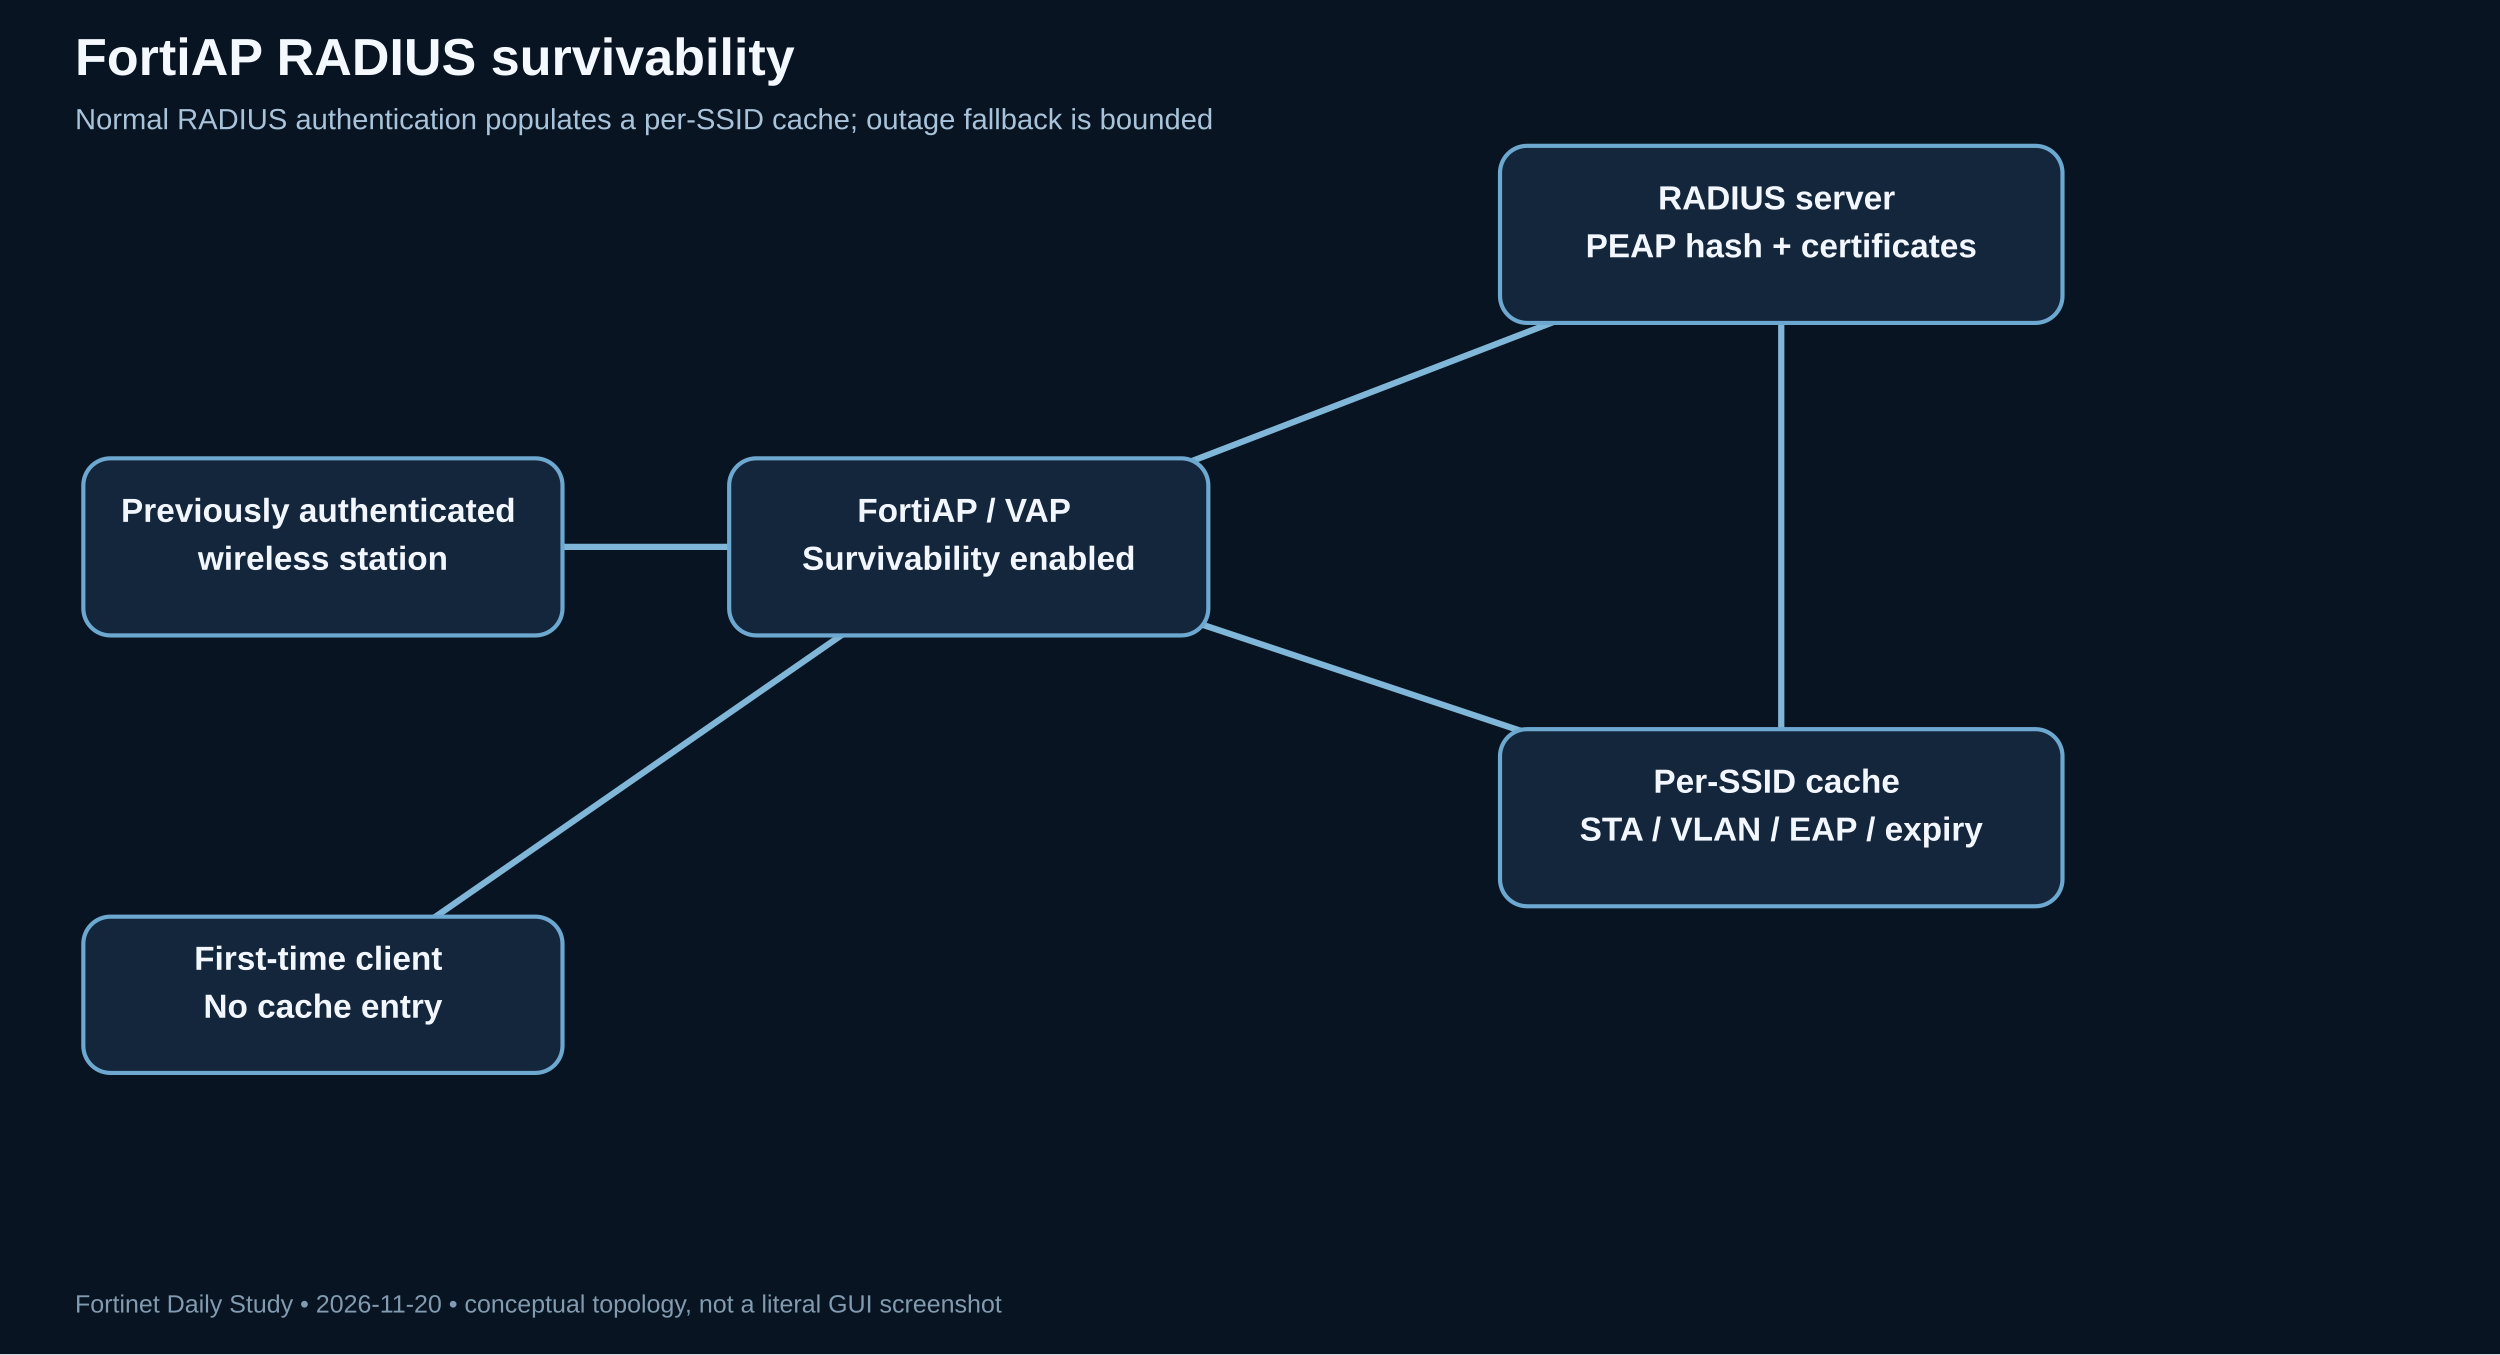
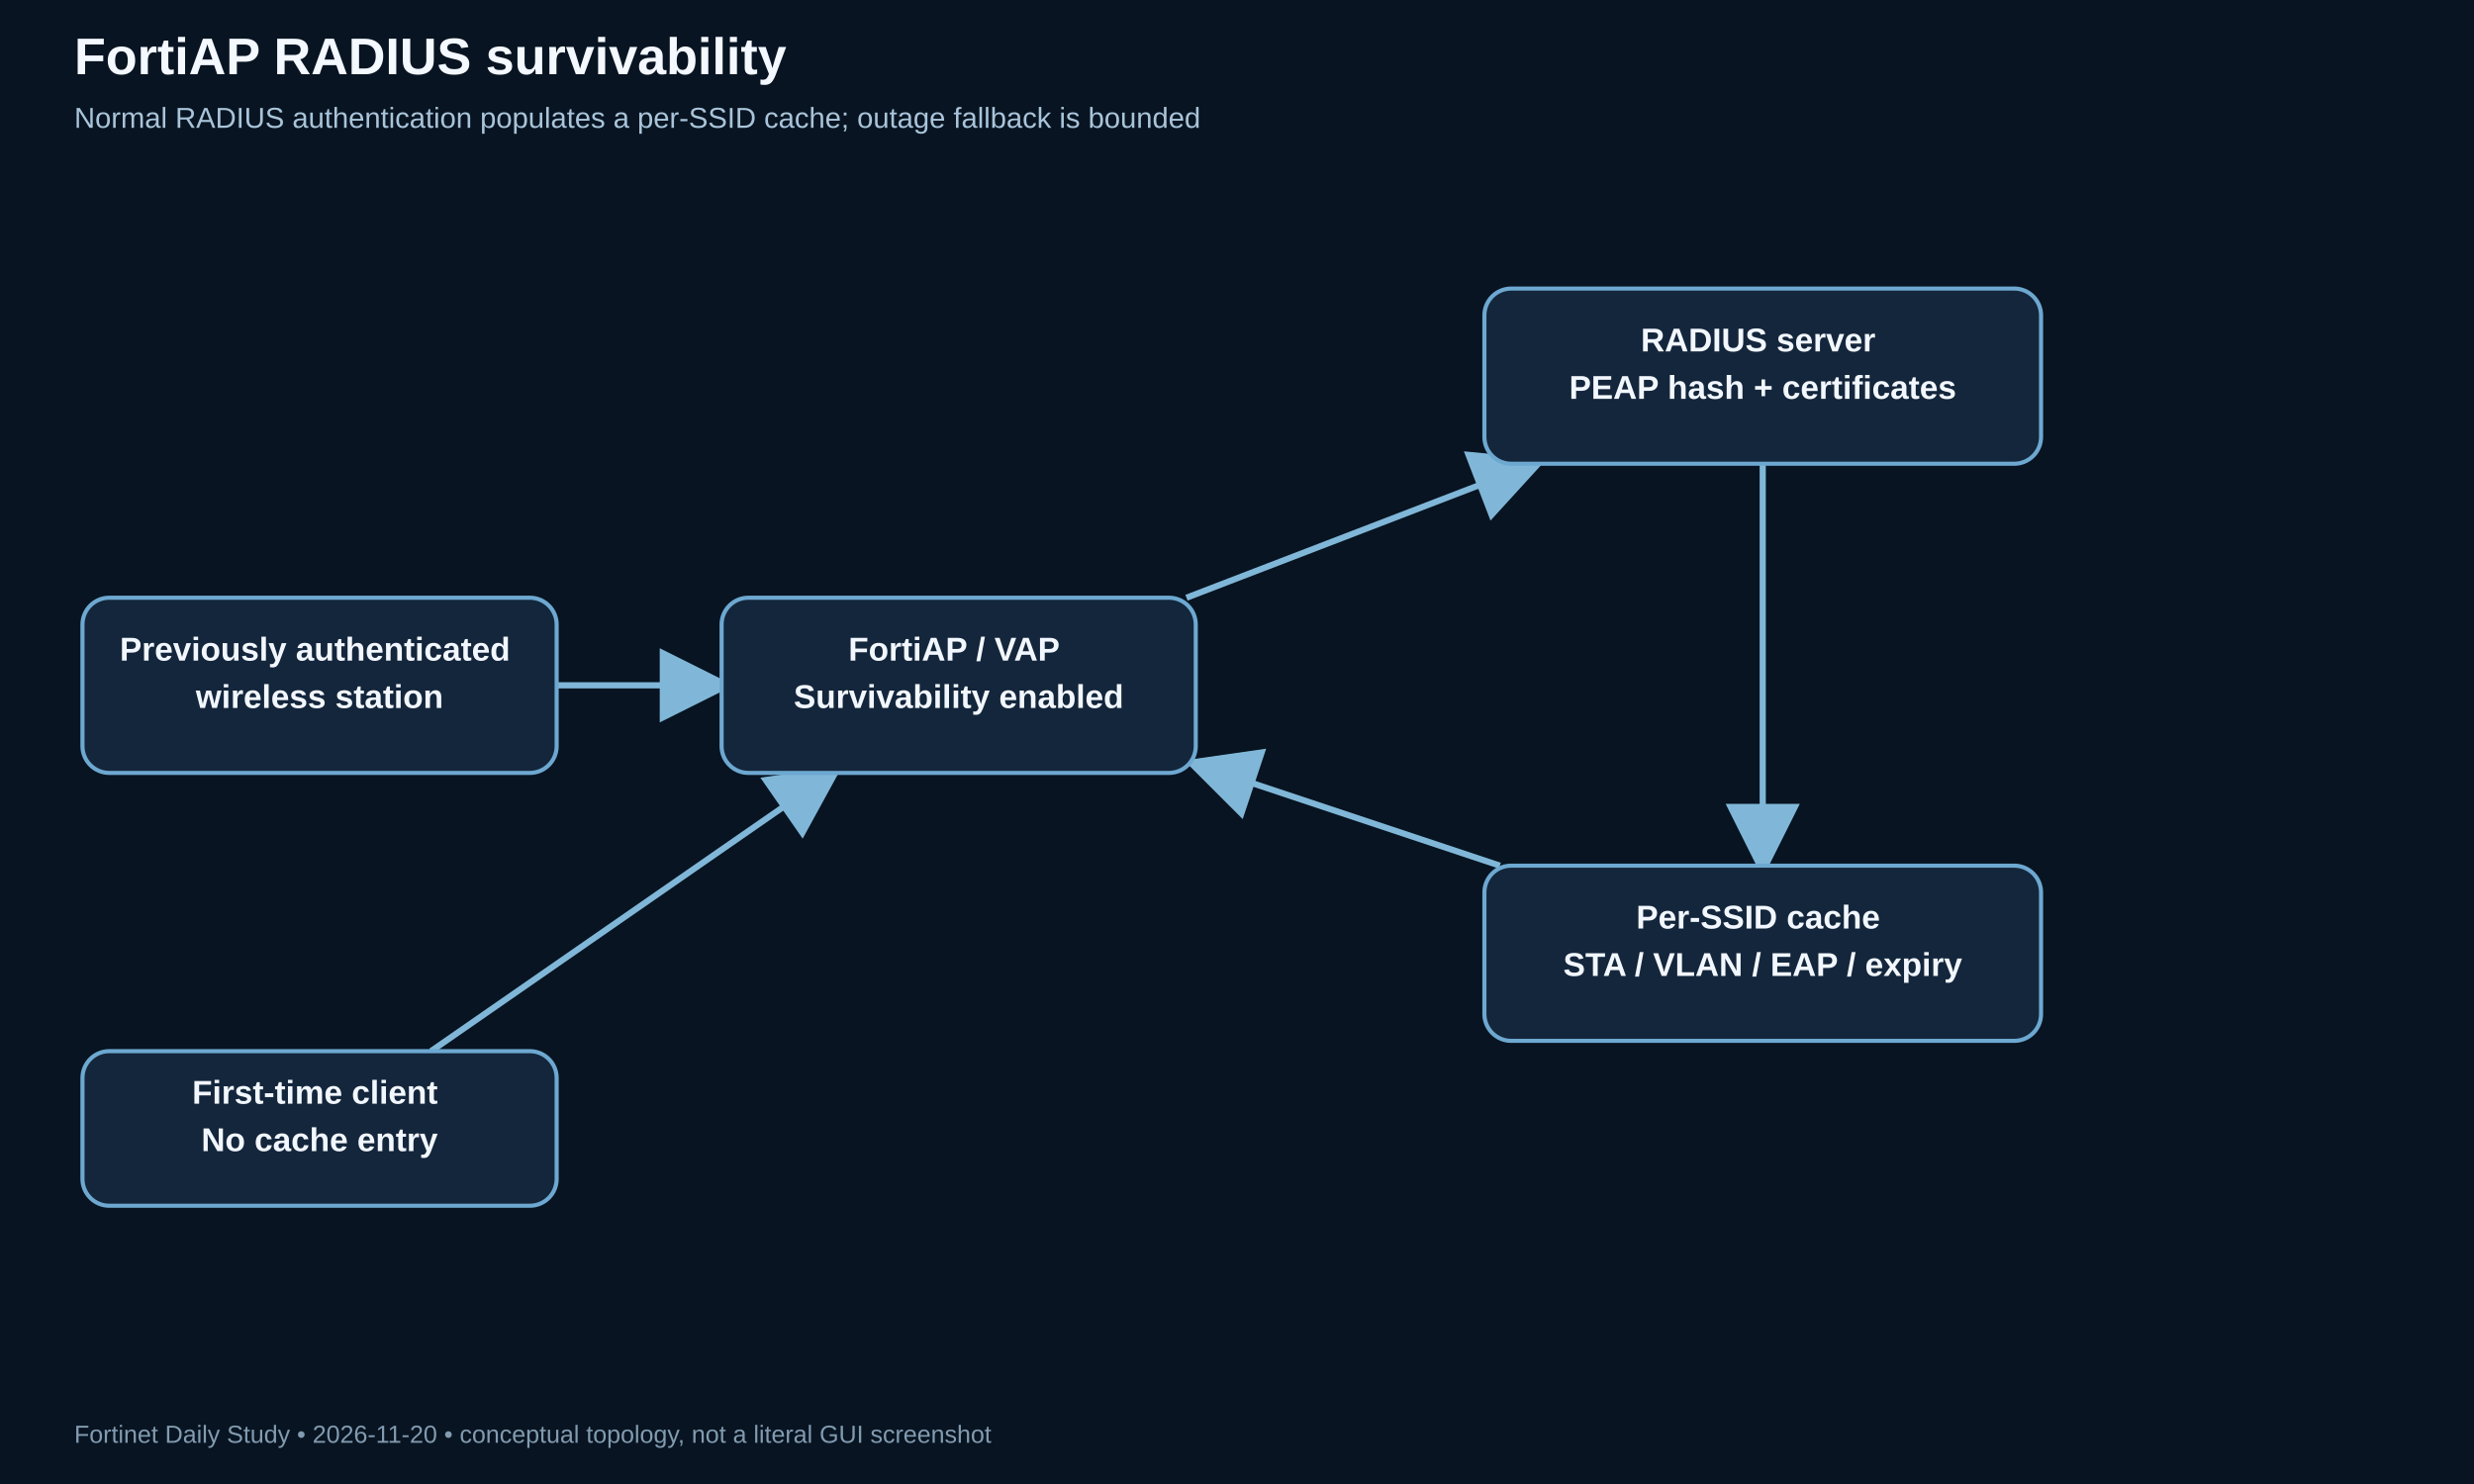
- <svg xmlns="http://www.w3.org/2000/svg" width="1200" height="650" viewBox="0 0 1200 650">
+ <svg xmlns="http://www.w3.org/2000/svg" width="1200" height="720" viewBox="0 0 1200 720">
  <defs>
    <marker id="arr" markerWidth="12" markerHeight="12" refX="10" refY="6" orient="auto">
      <path d="M0,0 L12,6 L0,12 z" fill="#80b7d8" />
    </marker>
  </defs>
-   <rect width="1200" height="650" fill="#081421" />
+   <rect width="1200" height="720" fill="#081421" />
  <text x="36" y="36" fill="#f4f8ff" font-family="Arial,sans-serif" font-size="25" font-weight="700">FortiAP RADIUS survivability</text>
  <text x="36" y="62" fill="#a9c4da" font-family="Arial,sans-serif" font-size="14">Normal RADIUS authentication populates a per-SSID cache; outage fallback is bounded</text>
-   <path d="M 155 262.5 L 465 262.5" fill="none" stroke="#80b7d8" stroke-width="3" marker-end="url(#arr)" />
-   <path d="M 465 262.5 L 855 112.5" fill="none" stroke="#80b7d8" stroke-width="3" marker-end="url(#arr)" />
-   <path d="M 855 112.5 L 855 392.5" fill="none" stroke="#80b7d8" stroke-width="3" marker-end="url(#arr)" />
-   <path d="M 855 392.5 L 465 262.5" fill="none" stroke="#80b7d8" stroke-width="3" marker-end="url(#arr)" />
-   <path d="M 155 477.5 L 465 262.5" fill="none" stroke="#80b7d8" stroke-width="3" marker-end="url(#arr)" />
+   <path d="M 270 332.5 L 350 332.5" fill="none" stroke="#80b7d8" stroke-width="3" marker-end="url(#arr)" />
+   <path d="M 575.5 290 L 744.5 225" fill="none" stroke="#80b7d8" stroke-width="3" marker-end="url(#arr)" />
+   <path d="M 855 225 L 855 420" fill="none" stroke="#80b7d8" stroke-width="3" marker-end="url(#arr)" />
+   <path d="M 727.5 420 L 580 370.833" fill="none" stroke="#80b7d8" stroke-width="3" marker-end="url(#arr)" />
+   <path d="M 209.07 510 L 403.721 375" fill="none" stroke="#80b7d8" stroke-width="3" marker-end="url(#arr)" />
  <g>
-     <rect x="40" y="220" width="230" height="85" rx="13" fill="#14263b" stroke="#6da8d1" stroke-width="2" />
-     <text x="155" y="250.5" text-anchor="middle" fill="#f2f7ff" font-family="Arial,sans-serif" font-size="16" font-weight="700">
+     <rect x="40" y="290" width="230" height="85" rx="13" fill="#14263b" stroke="#6da8d1" stroke-width="2" />
+     <text x="155" y="320.5" text-anchor="middle" fill="#f2f7ff" font-family="Arial,sans-serif" font-size="16" font-weight="700">
      <tspan x="155" dy="0">Previously authenticated</tspan>
      <tspan x="155" dy="23">wireless station</tspan>
    </text>
  </g>
  <g>
-     <rect x="350" y="220" width="230" height="85" rx="13" fill="#14263b" stroke="#6da8d1" stroke-width="2" />
-     <text x="465" y="250.5" text-anchor="middle" fill="#f2f7ff" font-family="Arial,sans-serif" font-size="16" font-weight="700">
+     <rect x="350" y="290" width="230" height="85" rx="13" fill="#14263b" stroke="#6da8d1" stroke-width="2" />
+     <text x="465" y="320.5" text-anchor="middle" fill="#f2f7ff" font-family="Arial,sans-serif" font-size="16" font-weight="700">
      <tspan x="465" dy="0">FortiAP / VAP</tspan>
      <tspan x="465" dy="23">Survivability enabled</tspan>
    </text>
  </g>
  <g>
-     <rect x="720" y="70" width="270" height="85" rx="13" fill="#14263b" stroke="#6da8d1" stroke-width="2" />
-     <text x="855" y="100.5" text-anchor="middle" fill="#f2f7ff" font-family="Arial,sans-serif" font-size="16" font-weight="700">
+     <rect x="720" y="140" width="270" height="85" rx="13" fill="#14263b" stroke="#6da8d1" stroke-width="2" />
+     <text x="855" y="170.5" text-anchor="middle" fill="#f2f7ff" font-family="Arial,sans-serif" font-size="16" font-weight="700">
      <tspan x="855" dy="0">RADIUS server</tspan>
      <tspan x="855" dy="23">PEAP hash + certificates</tspan>
    </text>
  </g>
  <g>
-     <rect x="720" y="350" width="270" height="85" rx="13" fill="#14263b" stroke="#6da8d1" stroke-width="2" />
-     <text x="855" y="380.5" text-anchor="middle" fill="#f2f7ff" font-family="Arial,sans-serif" font-size="16" font-weight="700">
+     <rect x="720" y="420" width="270" height="85" rx="13" fill="#14263b" stroke="#6da8d1" stroke-width="2" />
+     <text x="855" y="450.5" text-anchor="middle" fill="#f2f7ff" font-family="Arial,sans-serif" font-size="16" font-weight="700">
      <tspan x="855" dy="0">Per-SSID cache</tspan>
      <tspan x="855" dy="23">STA / VLAN / EAP / expiry</tspan>
    </text>
  </g>
  <g>
-     <rect x="40" y="440" width="230" height="75" rx="13" fill="#14263b" stroke="#6da8d1" stroke-width="2" />
-     <text x="155" y="465.5" text-anchor="middle" fill="#f2f7ff" font-family="Arial,sans-serif" font-size="16" font-weight="700">
+     <rect x="40" y="510" width="230" height="75" rx="13" fill="#14263b" stroke="#6da8d1" stroke-width="2" />
+     <text x="155" y="535.5" text-anchor="middle" fill="#f2f7ff" font-family="Arial,sans-serif" font-size="16" font-weight="700">
      <tspan x="155" dy="0">First-time client</tspan>
      <tspan x="155" dy="23">No cache entry</tspan>
    </text>
  </g>
-   <text x="36" y="630" fill="#829bb0" font-family="Arial,sans-serif" font-size="12">Fortinet Daily Study • 2026-11-20 • conceptual topology, not a literal GUI screenshot</text>
+   <text x="36" y="700" fill="#829bb0" font-family="Arial,sans-serif" font-size="12">Fortinet Daily Study • 2026-11-20 • conceptual topology, not a literal GUI screenshot</text>
</svg>
